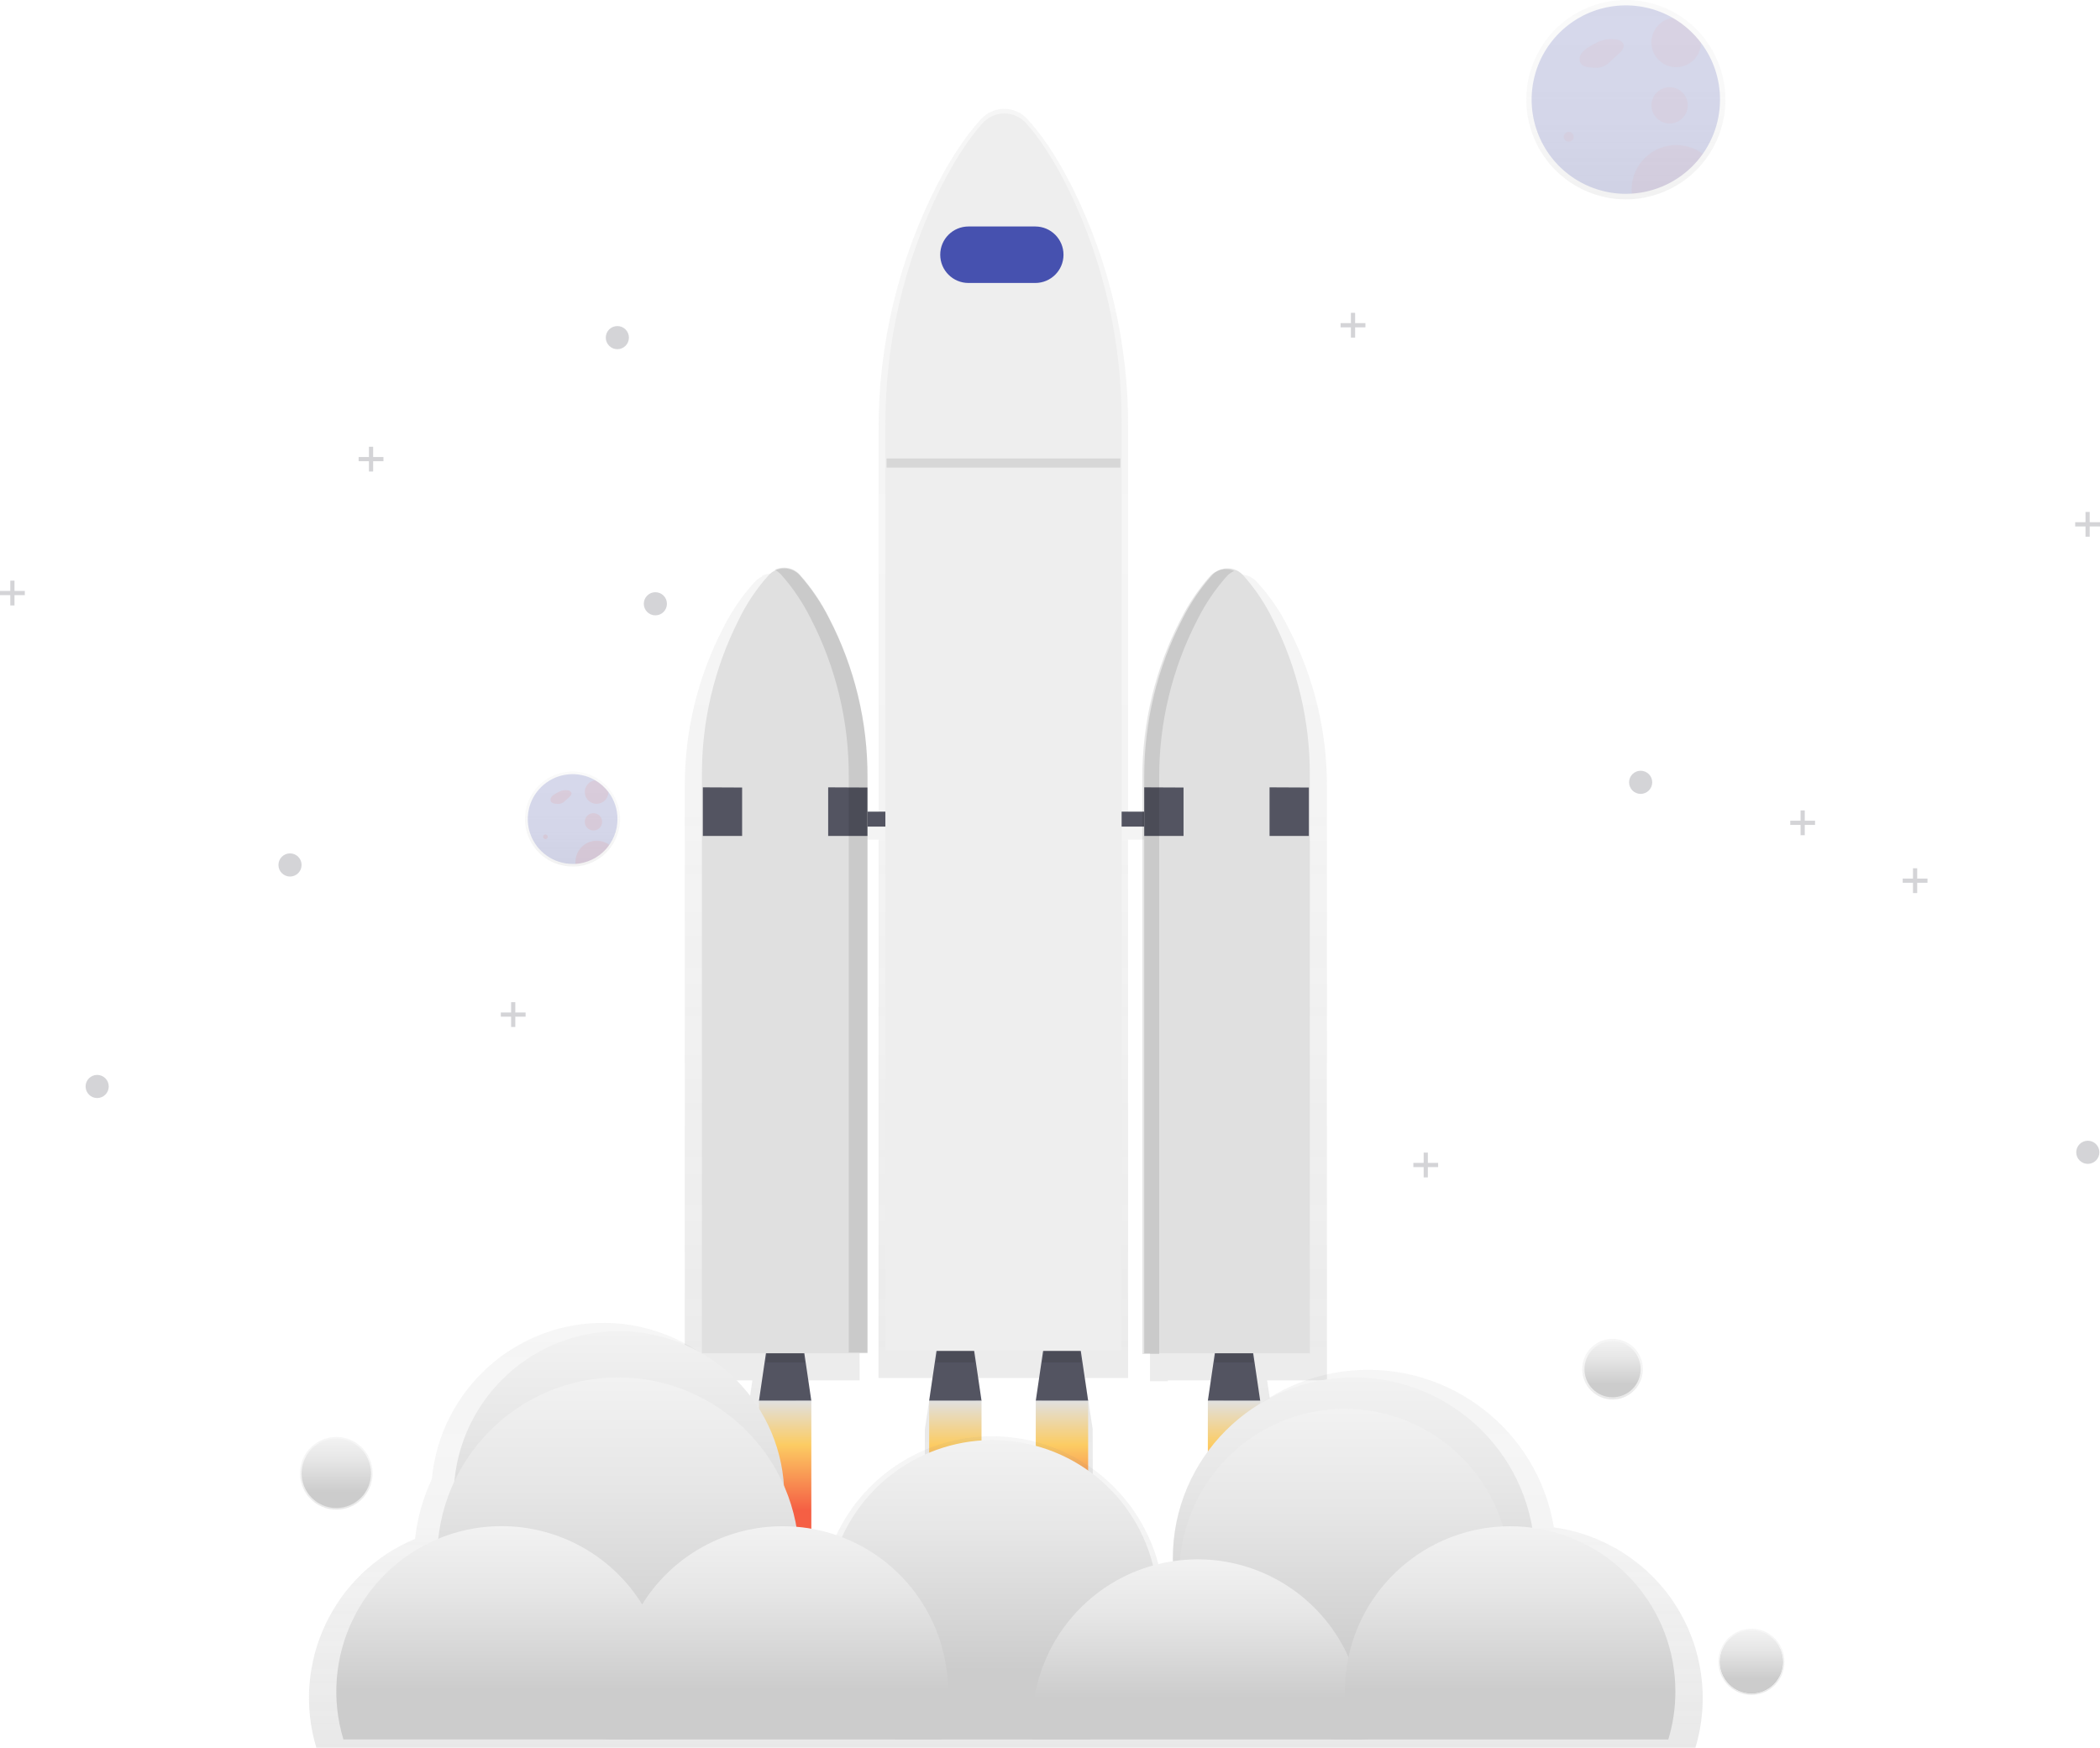
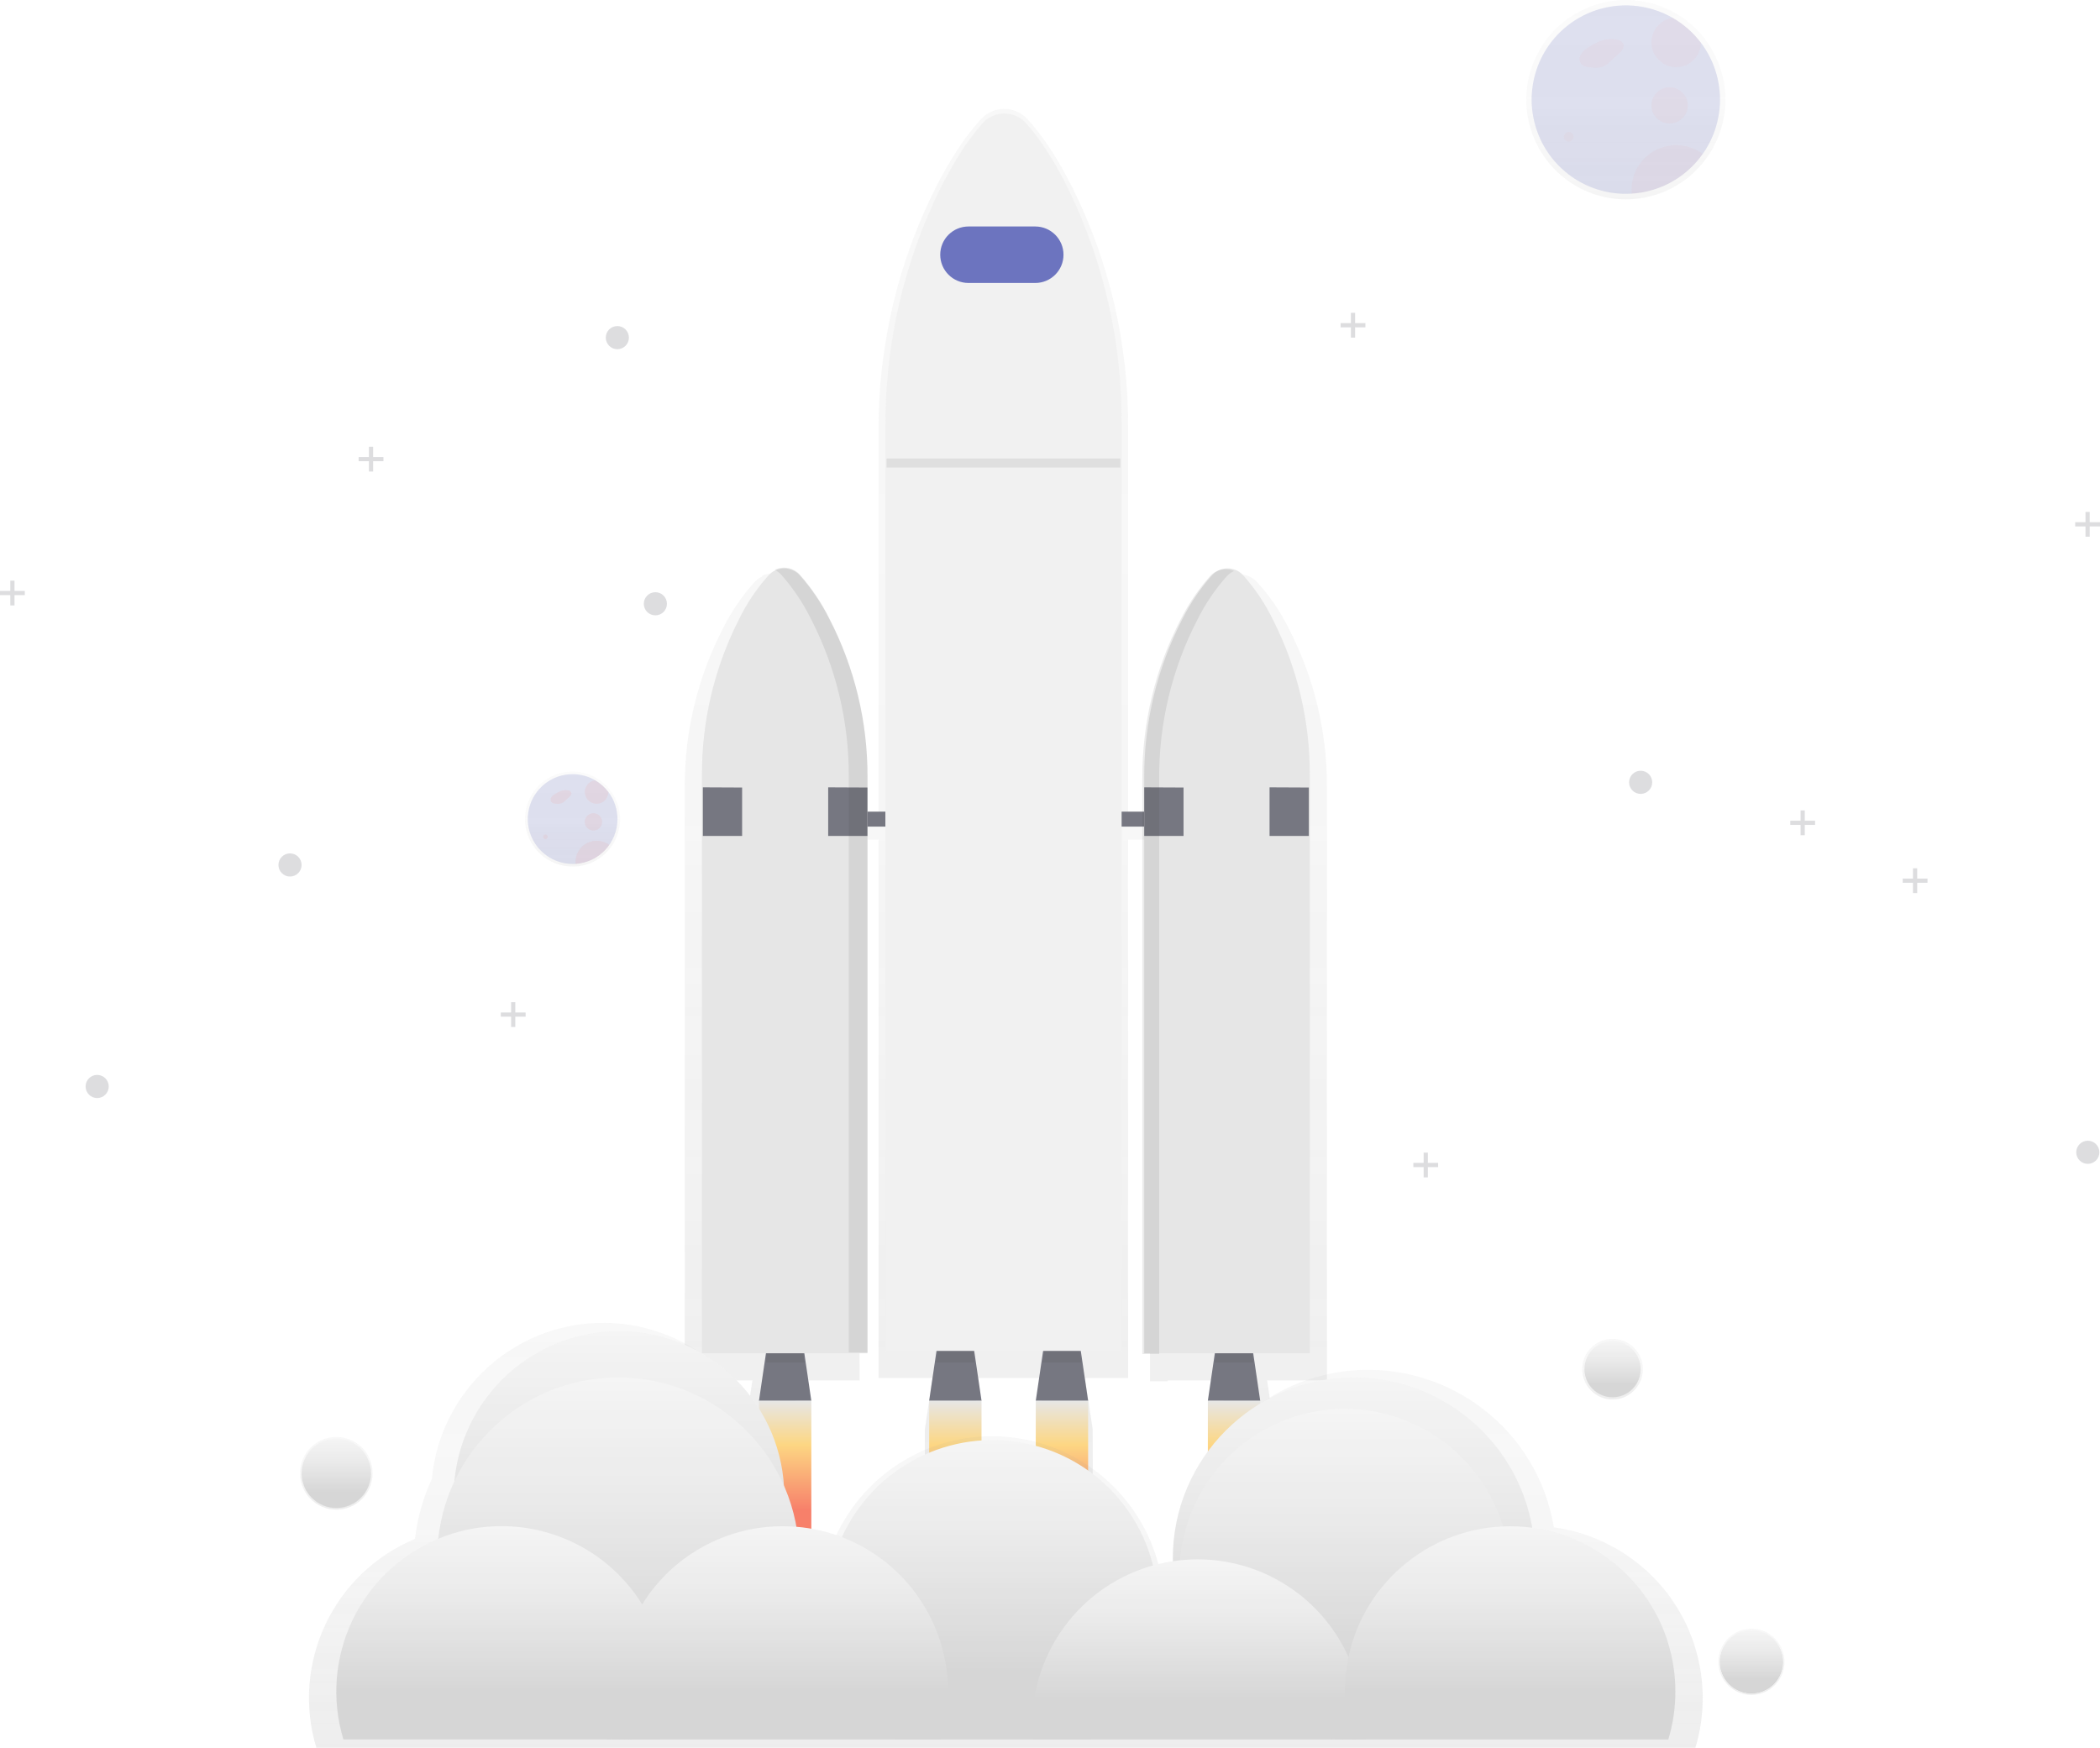
<svg xmlns="http://www.w3.org/2000/svg" xmlns:xlink="http://www.w3.org/1999/xlink" viewBox="0 0 600 499.362">
  <defs>
-     <style>.a{opacity:0.7;}.b{fill:url(#a);}.c,.x{fill:#535461;}.d,.z{opacity:0.1;}.e{fill:#e0e0e0;}.f{fill:url(#b);}.g{fill:url(#c);}.h{fill:#eee;}.i,.v{fill:#4651af;}.j{fill:url(#f);}.k{fill:url(#g);}.l{fill:url(#k);}.m{fill:url(#l);}.n{fill:url(#m);}.o{fill:url(#n);}.p{fill:url(#o);}.q{fill:url(#r);}.r{fill:url(#s);}.s{fill:url(#u);}.t{opacity:0.4;}.u{fill:url(#v);}.v{opacity:0.2;}.w,.z{fill:#f55f44;}.w{opacity:0.05;}.x{opacity:0.25;}.y{fill:url(#x);}</style>
+     <style>.a{opacity:0.796;}.b{opacity:0.7;}.c{fill:url(#a);}.d,.y{fill:#535461;}.aa,.e{opacity:0.1;}.f{fill:#e0e0e0;}.g{fill:url(#b);}.h{fill:url(#c);}.i{fill:#eee;}.j,.w{fill:#4651af;}.k{fill:url(#f);}.l{fill:url(#g);}.m{fill:url(#k);}.n{fill:url(#l);}.o{fill:url(#m);}.p{fill:url(#n);}.q{fill:url(#o);}.r{fill:url(#r);}.s{fill:url(#s);}.t{fill:url(#u);}.u{opacity:0.4;}.v{fill:url(#v);}.w{opacity:0.2;}.aa,.x{fill:#f55f44;}.x{opacity:0.05;}.y{opacity:0.25;}.z{fill:url(#x);}</style>
    <linearGradient id="a" x1="0.5" y1="1" x2="0.5" gradientUnits="objectBoundingBox">
      <stop offset="0" stop-color="gray" stop-opacity="0.251" />
      <stop offset="0.54" stop-color="gray" stop-opacity="0.122" />
      <stop offset="1" stop-color="gray" stop-opacity="0.102" />
    </linearGradient>
    <linearGradient id="b" x1="0.5" x2="0.5" y2="1" gradientUnits="objectBoundingBox">
      <stop offset="0" stop-color="#e0e0e0" />
      <stop offset="0.31" stop-color="#fccc63" />
      <stop offset="0.77" stop-color="#f55f44" />
    </linearGradient>
    <linearGradient id="c" x1="0.5" y1="0" x2="0.5" y2="1" xlink:href="#b" />
    <linearGradient id="f" x1="0.5" x2="0.5" y2="0" xlink:href="#a" />
    <linearGradient id="g" x1="0.5" x2="0.5" y2="1" gradientUnits="objectBoundingBox">
      <stop offset="0" stop-color="#f2f2f2" />
      <stop offset="0.31" stop-color="#e6e6e6" />
      <stop offset="0.77" stop-color="#ccc" />
    </linearGradient>
    <linearGradient id="k" x1="0.5" y1="0.001" x2="0.5" y2="1" xlink:href="#g" />
    <linearGradient id="l" x1="0.5" y1="0" x2="0.5" y2="1" xlink:href="#g" />
    <linearGradient id="m" x1="0.5" y1="0" x2="0.5" y2="1" xlink:href="#g" />
    <linearGradient id="n" x1="0.5" y1="0" x2="0.5" y2="1" xlink:href="#g" />
    <linearGradient id="o" x1="0.5" y1="0" x2="0.5" y2="1" xlink:href="#g" />
    <linearGradient id="r" x1="0.5" x2="0.5" y2="0" xlink:href="#a" />
    <linearGradient id="s" x1="0.5" x2="0.5" y2="1" gradientUnits="objectBoundingBox">
      <stop offset="0" stop-color="#f2f2f2" />
      <stop offset="0.31" stop-color="#e0e0e0" />
      <stop offset="0.77" stop-color="#b3b3b3" />
    </linearGradient>
    <linearGradient id="u" x1="0.5" y1="0" x2="0.5" y2="1" xlink:href="#g" />
    <linearGradient id="v" x1="0.5" y1="0.999" x2="0.5" y2="-0.001" xlink:href="#a" />
    <linearGradient id="x" x1="0.501" y1="1.001" x2="0.501" y2="0.001" xlink:href="#a" />
  </defs>
-   <g transform="translate(0 -0.05)">
-     <g class="a" transform="translate(195.646 31.159)">
-       <path class="b" d="M622.563,306.625a97.649,97.649,0,0,0-11.025-45.4,55.986,55.986,0,0,0-9.079-13.185,6.485,6.485,0,0,0-7.393-1.459,6.668,6.668,0,0,0-2.594,1.673,58.78,58.78,0,0,0-8.852,12.7A98.022,98.022,0,0,0,572.03,307.6v9.767h-6.265V203.873a152.451,152.451,0,0,0-15.753-68.095c-4.942-9.864-9.449-15.993-12.918-19.76a8.956,8.956,0,0,0-13.464,0c-4.7,5.1-8.93,11.849-12.633,19.021a152.757,152.757,0,0,0-16.537,69.891V317.364h-5.415V307.131a98.025,98.025,0,0,0-11.589-46.642,59.107,59.107,0,0,0-8.852-12.7,6.485,6.485,0,0,0-7.523-1.375l.227.123a6.685,6.685,0,0,0-2.114,1.479,57.6,57.6,0,0,0-9.079,13.184,97.647,97.647,0,0,0-11.025,45.4V476.278h19.326l-2.108,13.95v41.707h15.8V490.228L470,476.278h19.047V321.755h5.415V475.584H509.9l-2.218,14.637v41.713h15.8V490.228l-2.218-14.637h20.8l-2.218,14.637v41.707h15.8V490.228l-2.218-14.637h12.322V321.755h6.265V476.512H577.1v-.233h16.79l-2.108,13.95v41.707h15.8V490.228l-2.108-13.95h17.089Z" transform="translate(-439.089 -112.969)" />
+   <g class="a" transform="translate(0 -0.05)">
+     <g class="b" transform="translate(195.646 31.159)">
+       <path class="c" d="M622.563,306.625a97.649,97.649,0,0,0-11.025-45.4,55.986,55.986,0,0,0-9.079-13.185,6.485,6.485,0,0,0-7.393-1.459,6.668,6.668,0,0,0-2.594,1.673,58.78,58.78,0,0,0-8.852,12.7A98.022,98.022,0,0,0,572.03,307.6v9.767h-6.265V203.873a152.451,152.451,0,0,0-15.753-68.095c-4.942-9.864-9.449-15.993-12.918-19.76a8.956,8.956,0,0,0-13.464,0c-4.7,5.1-8.93,11.849-12.633,19.021a152.757,152.757,0,0,0-16.537,69.891V317.364h-5.415V307.131a98.025,98.025,0,0,0-11.589-46.642,59.107,59.107,0,0,0-8.852-12.7,6.485,6.485,0,0,0-7.523-1.375l.227.123a6.685,6.685,0,0,0-2.114,1.479,57.6,57.6,0,0,0-9.079,13.184,97.647,97.647,0,0,0-11.025,45.4V476.278h19.326l-2.108,13.95v41.707h15.8V490.228L470,476.278h19.047V321.755h5.415V475.584H509.9l-2.218,14.637v41.713h15.8V490.228l-2.218-14.637h20.8l-2.218,14.637v41.707h15.8V490.228l-2.218-14.637h12.322V321.755h6.265V476.512H577.1v-.233h16.79l-2.108,13.95v41.707h15.8V490.228l-2.108-13.95h17.089Z" transform="translate(-439.089 -112.969)" />
    </g>
-     <path class="c" d="M349.331,607.355H334.37l2.672-18.165h9.618Z" transform="translate(-117.524 -207.07)" />
-     <g class="d" transform="translate(218.772 384.254)">
+     <path class="d" d="M349.331,607.355H334.37l2.672-18.165h9.618Z" transform="translate(-117.524 -207.07)" />
+     <g class="e" transform="translate(218.772 384.254)">
      <path d="M337.34,597.558h11.109l-.746-5.078h-9.618Z" transform="translate(-337.34 -592.48)" />
    </g>
-     <path class="c" d="M547.091,607.355H532.13L534.8,589.19h9.617Z" transform="translate(-187.032 -207.07)" />
-     <g class="d" transform="translate(347.024 384.254)">
+     <path class="d" d="M547.091,607.355H532.13L534.8,589.19h9.617Z" transform="translate(-187.032 -207.07)" />
+     <g class="e" transform="translate(347.024 384.254)">
      <path d="M535.1,597.558h11.109l-.746-5.078h-9.618Z" transform="translate(-535.1 -592.48)" />
    </g>
-     <path class="c" d="M424.318,607.355H409.35l2.672-18.165h9.624Z" transform="translate(-143.877 -207.07)" />
-     <g class="d" transform="translate(267.399 384.254)">
+     <path class="d" d="M424.318,607.355H409.35l2.672-18.165h9.624Z" transform="translate(-143.877 -207.07)" />
+     <g class="e" transform="translate(267.399 384.254)">
      <path d="M412.32,597.558h11.116l-.746-5.078h-9.624Z" transform="translate(-412.32 -592.48)" />
    </g>
-     <path class="c" d="M471.281,607.355H456.32l2.672-18.165h9.618Z" transform="translate(-160.386 -207.07)" />
-     <g class="d" transform="translate(297.86 384.254)">
+     <path class="d" d="M471.281,607.355H456.32l2.672-18.165h9.618Z" transform="translate(-160.386 -207.07)" />
+     <g class="e" transform="translate(297.86 384.254)">
      <path d="M459.29,597.558h11.116l-.752-5.078h-9.618Z" transform="translate(-459.29 -592.48)" />
    </g>
-     <rect class="c" width="106.876" height="4.274" transform="translate(231.808 231.955)" />
-     <path class="e" d="M669.8,317.387a6.025,6.025,0,0,0-8.93,0,57.381,57.381,0,0,0-8.379,12.361,97.657,97.657,0,0,0-10.967,45.4V539.668h47.3v-165.2a97.279,97.279,0,0,0-10.448-44.236A55.624,55.624,0,0,0,669.8,317.387Z" transform="translate(-314.596 -152.962)" />
-     <path class="e" d="M465.684,317.387a6.025,6.025,0,0,1,8.93,0,57.384,57.384,0,0,1,8.379,12.361,97.655,97.655,0,0,1,10.966,45.4V539.668H446.65v-165.2A97.28,97.28,0,0,1,457.1,330.228,54.745,54.745,0,0,1,465.684,317.387Z" transform="translate(-246.101 -152.962)" />
-     <path class="c" d="M309.65,346.93l11.219.052v13.839H309.65Z" transform="translate(-108.835 -121.921)" />
-     <path class="c" d="M364.86,346.93l11.219.052v13.839H364.86Z" transform="translate(-128.24 -121.921)" />
-     <path class="c" d="M504.11,346.93l11.226.052v13.839H504.11Z" transform="translate(-177.183 -121.921)" />
-     <path class="c" d="M559.32,346.93l11.226.052v13.839H559.32Z" transform="translate(-196.589 -121.921)" />
-     <g class="d" transform="translate(221.36 162.236)">
+     <rect class="d" width="106.876" height="4.274" transform="translate(231.808 231.955)" />
+     <path class="f" d="M669.8,317.387a6.025,6.025,0,0,0-8.93,0,57.381,57.381,0,0,0-8.379,12.361,97.657,97.657,0,0,0-10.967,45.4V539.668h47.3v-165.2a97.279,97.279,0,0,0-10.448-44.236A55.624,55.624,0,0,0,669.8,317.387Z" transform="translate(-314.596 -152.962)" />
+     <path class="f" d="M465.684,317.387a6.025,6.025,0,0,1,8.93,0,57.384,57.384,0,0,1,8.379,12.361,97.655,97.655,0,0,1,10.966,45.4V539.668H446.65v-165.2A97.28,97.28,0,0,1,457.1,330.228,54.745,54.745,0,0,1,465.684,317.387Z" transform="translate(-246.101 -152.962)" />
+     <path class="d" d="M309.65,346.93l11.219.052v13.839H309.65Z" transform="translate(-108.835 -121.921)" />
+     <path class="d" d="M364.86,346.93l11.219.052v13.839H364.86Z" transform="translate(-128.24 -121.921)" />
+     <path class="d" d="M504.11,346.93l11.226.052v13.839H504.11Z" transform="translate(-177.183 -121.921)" />
+     <path class="d" d="M559.32,346.93l11.226.052v13.839H559.32Z" transform="translate(-196.589 -121.921)" />
+     <g class="e" transform="translate(221.36 162.236)">
      <path d="M494.253,329.42a57.147,57.147,0,0,0-8.379-12.361,6.005,6.005,0,0,0-7.134-1.342,6.375,6.375,0,0,1,1.8,1.342,57.384,57.384,0,0,1,8.379,12.361,97.656,97.656,0,0,1,10.967,45.4V539.328h5.344V374.836A97.655,97.655,0,0,0,494.253,329.42Z" transform="translate(-478.74 -315.085)" />
    </g>
-     <g class="d" transform="translate(326.381 162.681)">
+     <g class="e" transform="translate(326.381 162.681)">
      <path d="M656.452,330.116a57.147,57.147,0,0,1,8.379-12.361,6.354,6.354,0,0,1,2.069-1.479,6.012,6.012,0,0,0-6.874,1.479,57.393,57.393,0,0,0-8.379,12.361,97.658,97.658,0,0,0-10.967,45.4V540.023h4.812V375.538a97.657,97.657,0,0,1,10.96-45.423Z" transform="translate(-640.678 -315.771)" />
    </g>
-     <rect class="f" width="14.961" height="40.61" transform="translate(216.846 400.286)" />
-     <rect class="g" width="14.961" height="40.61" transform="translate(265.473 400.286)" />
-     <rect class="g" width="14.961" height="40.61" transform="translate(295.934 400.286)" />
-     <rect class="g" width="14.961" height="40.61" transform="translate(345.098 400.286)" />
-     <path class="h" d="M567.828,117.953a8.327,8.327,0,0,0-12.743,0c-4.442,4.968-8.431,11.537-11.959,18.528a152.381,152.381,0,0,0-15.655,68.062V468.55h67.5V203.48a151.63,151.63,0,0,0-14.916-66.286C575.383,127.59,571.116,121.623,567.828,117.953Z" transform="translate(-274.507 -82.519)" />
-     <rect class="i" width="35.221" height="16.142" rx="8.071" transform="translate(268.637 64.76)" />
-     <g class="a" transform="translate(88.26 377.991)">
-       <path class="j" d="M629.216,706.242h0a53.827,53.827,0,0,0-106.928,9.125v.791h0a49.667,49.667,0,0,0-5.9,1.264,49.184,49.184,0,0,0-92.479-8.372,48.642,48.642,0,0,0-13.567-3.1h0a53.428,53.428,0,0,0-3.7-12.225,49.158,49.158,0,0,0-98-1.3,53.476,53.476,0,0,0-4.812,17.1h0a49.21,49.21,0,0,0-28.2,59.664H669.645a49.2,49.2,0,0,0-40.429-62.952Z" transform="translate(-273.505 -647.773)" />
+     <rect class="g" width="14.961" height="40.61" transform="translate(216.846 400.286)" />
+     <rect class="h" width="14.961" height="40.61" transform="translate(265.473 400.286)" />
+     <rect class="h" width="14.961" height="40.61" transform="translate(295.934 400.286)" />
+     <rect class="h" width="14.961" height="40.61" transform="translate(345.098 400.286)" />
+     <path class="i" d="M567.828,117.953a8.327,8.327,0,0,0-12.743,0c-4.442,4.968-8.431,11.537-11.959,18.528a152.381,152.381,0,0,0-15.655,68.062V468.55h67.5V203.48a151.63,151.63,0,0,0-14.916-66.286C575.383,127.59,571.116,121.623,567.828,117.953Z" transform="translate(-274.507 -82.519)" />
+     <rect class="j" width="35.221" height="16.142" rx="8.071" transform="translate(268.637 64.76)" />
+     <g class="b" transform="translate(88.26 377.991)">
+       <path class="k" d="M629.216,706.242h0a53.827,53.827,0,0,0-106.928,9.125v.791h0a49.667,49.667,0,0,0-5.9,1.264,49.184,49.184,0,0,0-92.479-8.372,48.642,48.642,0,0,0-13.567-3.1h0a53.428,53.428,0,0,0-3.7-12.225,49.158,49.158,0,0,0-98-1.3,53.476,53.476,0,0,0-4.812,17.1h0a49.21,49.21,0,0,0-28.2,59.664H669.645a49.2,49.2,0,0,0-40.429-62.952Z" transform="translate(-273.505 -647.773)" />
    </g>
-     <ellipse class="k" cx="47.232" cy="47.232" rx="47.232" ry="47.232" transform="translate(129.627 380.389)" />
-     <ellipse class="k" cx="51.72" cy="51.72" rx="51.72" ry="51.72" transform="translate(124.905 393.612)" />
-     <ellipse class="k" cx="51.72" cy="51.72" rx="51.72" ry="51.72" transform="translate(335.091 393.612)" />
-     <ellipse class="k" cx="47.232" cy="47.232" rx="47.232" ry="47.232" transform="translate(336.979 402.588)" />
-     <path class="l" d="M596.327,746.741A47.147,47.147,0,0,1,576.794,785h-55.4a47.251,47.251,0,1,1,74.93-38.263Z" transform="translate(-265.49 -287.945)" />
-     <path class="m" d="M503.862,784.642a47.019,47.019,0,0,1-2.023,13.7H411.415v-.032a47.232,47.232,0,0,1,44.93-60.9h.292q1.984,0,3.937.162a46.741,46.741,0,0,1,13.029,2.977A47.245,47.245,0,0,1,503.862,784.642Z" transform="translate(-233.007 -301.287)" />
-     <path class="n" d="M686.67,799.219q0,2.121-.188,4.2a.117.117,0,0,1,0,.058H592.395c-.13-1.4-.194-2.821-.194-4.248a47.187,47.187,0,0,1,40.156-46.694,47.833,47.833,0,0,1,7.056-.532c1.206,0,2.406.045,3.593.13A47.271,47.271,0,0,1,682.5,779.848c.195.428.383.862.558,1.3A47,47,0,0,1,686.67,799.219Z" transform="translate(-297.259 -306.415)" />
-     <path class="o" d="M824.335,784.645a47.021,47.021,0,0,1-2.023,13.7h-90.4a47.533,47.533,0,0,1-1.213-22.4c.078-.408.156-.823.246-1.225a47.251,47.251,0,0,1,46.188-37.3c1.485,0,2.944.065,4.391.208.648.052,1.3.13,1.945.214A47.238,47.238,0,0,1,824.335,784.645Z" transform="translate(-345.654 -301.291)" />
-     <path class="p" d="M378.026,798.332c.156-.493.292-.986.428-1.485a47.264,47.264,0,0,0-58.231-57.771,45.054,45.054,0,0,0-5.519,1.907,47.277,47.277,0,0,0-27.1,57.329h90.417Z" transform="translate(-189.488 -301.274)" />
-     <g class="a" transform="translate(452.065 382.587)">
-       <ellipse class="b" cx="8.664" cy="8.664" rx="8.664" ry="8.664" />
+     <ellipse class="l" cx="47.232" cy="47.232" rx="47.232" ry="47.232" transform="translate(129.627 380.389)" />
+     <ellipse class="l" cx="51.72" cy="51.72" rx="51.72" ry="51.72" transform="translate(124.905 393.612)" />
+     <ellipse class="l" cx="51.72" cy="51.72" rx="51.72" ry="51.72" transform="translate(335.091 393.612)" />
+     <ellipse class="l" cx="47.232" cy="47.232" rx="47.232" ry="47.232" transform="translate(336.979 402.588)" />
+     <path class="m" d="M596.327,746.741A47.147,47.147,0,0,1,576.794,785h-55.4a47.251,47.251,0,1,1,74.93-38.263Z" transform="translate(-265.49 -287.945)" />
+     <path class="n" d="M503.862,784.642a47.019,47.019,0,0,1-2.023,13.7H411.415v-.032a47.232,47.232,0,0,1,44.93-60.9h.292q1.984,0,3.937.162a46.741,46.741,0,0,1,13.029,2.977A47.245,47.245,0,0,1,503.862,784.642Z" transform="translate(-233.007 -301.287)" />
+     <path class="o" d="M686.67,799.219q0,2.121-.188,4.2a.117.117,0,0,1,0,.058H592.395c-.13-1.4-.194-2.821-.194-4.248a47.187,47.187,0,0,1,40.156-46.694,47.833,47.833,0,0,1,7.056-.532c1.206,0,2.406.045,3.593.13A47.271,47.271,0,0,1,682.5,779.848c.195.428.383.862.558,1.3A47,47,0,0,1,686.67,799.219Z" transform="translate(-297.259 -306.415)" />
+     <path class="p" d="M824.335,784.645a47.021,47.021,0,0,1-2.023,13.7h-90.4a47.533,47.533,0,0,1-1.213-22.4c.078-.408.156-.823.246-1.225a47.251,47.251,0,0,1,46.188-37.3c1.485,0,2.944.065,4.391.208.648.052,1.3.13,1.945.214A47.238,47.238,0,0,1,824.335,784.645Z" transform="translate(-345.654 -301.291)" />
+     <path class="q" d="M378.026,798.332c.156-.493.292-.986.428-1.485a47.264,47.264,0,0,0-58.231-57.771,45.054,45.054,0,0,0-5.519,1.907,47.277,47.277,0,0,0-27.1,57.329h90.417Z" transform="translate(-189.488 -301.274)" />
+     <g class="b" transform="translate(452.065 382.587)">
+       <ellipse class="c" cx="8.664" cy="8.664" rx="8.664" ry="8.664" />
    </g>
-     <ellipse class="k" cx="8.029" cy="8.029" rx="8.029" ry="8.029" transform="translate(452.701 383.223)" />
-     <g class="a" transform="translate(490.957 465.404)">
-       <ellipse class="q" cx="9.449" cy="9.449" rx="9.449" ry="9.449" />
+     <ellipse class="l" cx="8.029" cy="8.029" rx="8.029" ry="8.029" transform="translate(452.701 383.223)" />
+     <g class="b" transform="translate(490.957 465.404)">
+       <ellipse class="r" cx="9.449" cy="9.449" rx="9.449" ry="9.449" />
    </g>
-     <ellipse class="r" cx="8.976" cy="8.976" rx="8.976" ry="8.976" transform="translate(491.431 465.877)" />
-     <g class="a" transform="translate(85.709 410.623)">
-       <ellipse class="b" cx="10.383" cy="10.383" rx="10.383" ry="10.383" />
+     <ellipse class="s" cx="8.976" cy="8.976" rx="8.976" ry="8.976" transform="translate(491.431 465.877)" />
+     <g class="b" transform="translate(85.709 410.623)">
+       <ellipse class="c" cx="10.383" cy="10.383" rx="10.383" ry="10.383" />
    </g>
-     <ellipse class="s" cx="9.916" cy="9.916" rx="9.916" ry="9.916" transform="translate(86.176 411.09)" />
-     <g class="t" transform="translate(436.089 0.05)">
-       <path class="u" d="M861,76.3h0a28.75,28.75,0,0,0-8.483-7.51h0a28.483,28.483,0,1,0-14.268,53.179c.6,0,1.206,0,1.8-.058A28.477,28.477,0,0,0,860.991,76.33Z" transform="translate(-809.845 -65)" />
+     <ellipse class="t" cx="9.916" cy="9.916" rx="9.916" ry="9.916" transform="translate(86.176 411.09)" />
+     <g class="u" transform="translate(436.089 0.05)">
+       <path class="v" d="M861,76.3h0a28.75,28.75,0,0,0-8.483-7.51h0a28.483,28.483,0,1,0-14.268,53.179c.6,0,1.206,0,1.8-.058A28.477,28.477,0,0,0,860.991,76.33Z" transform="translate(-809.845 -65)" />
    </g>
-     <path class="v" d="M866.008,94.284a26.921,26.921,0,0,1-25.217,26.868c-.562.039-1.133.058-1.7.058a26.92,26.92,0,1,1,13.463-50.241h0a27.177,27.177,0,0,1,8.022,7.1h0A26.784,26.784,0,0,1,866.008,94.284Z" transform="translate(-374.577 -65.783)" />
-     <path class="w" d="M839.878,82.418a29.307,29.307,0,0,0-4.014,2.114,6.355,6.355,0,0,0-2.146,1.946,2.529,2.529,0,0,0-.052,2.743c.649.895,1.946,1.038,3.029,1.1a5.746,5.746,0,0,0,5.5-1.816l2.315-2.1c.8-.726,1.686-1.732,1.336-2.756a2.326,2.326,0,0,0-1.946-1.3,8.165,8.165,0,0,0-5.791,1.018" transform="translate(-381.995 -70.993)" />
-     <ellipse class="w" cx="1.414" cy="1.414" rx="1.414" ry="1.414" transform="translate(446.799 37.716)" />
-     <ellipse class="w" cx="5.195" cy="5.195" rx="5.195" ry="5.195" transform="translate(471.832 24.96)" />
-     <path class="w" d="M879.127,79.994h0A7.088,7.088,0,1,1,871.1,72.86h0A27.174,27.174,0,0,1,879.127,79.994Z" transform="translate(-393.125 -67.713)" />
-     <path class="w" d="M876.577,131.419a26.855,26.855,0,0,1-20.305,11.362c-.032-.37-.052-.746-.052-1.122a12.756,12.756,0,0,1,20.357-10.24Z" transform="translate(-390.056 -87.412)" />
-     <ellipse class="x" cx="3.307" cy="3.307" rx="3.307" ry="3.307" transform="translate(465.451 220.269)" />
-     <ellipse class="x" cx="3.307" cy="3.307" rx="3.307" ry="3.307" transform="translate(24.456 307.171)" />
-     <ellipse class="x" cx="3.307" cy="3.307" rx="3.307" ry="3.307" transform="translate(593.21 325.978)" />
-     <ellipse class="x" cx="3.307" cy="3.307" rx="3.307" ry="3.307" transform="translate(183.94 169.256)" />
-     <ellipse class="x" cx="3.307" cy="3.307" rx="3.307" ry="3.307" transform="translate(173.078 93.21)" />
-     <ellipse class="x" cx="3.307" cy="3.307" rx="3.307" ry="3.307" transform="translate(79.554 243.881)" />
-     <path class="x" d="M845.339,385.528h-2.944V382.59h-1.2v2.938H838.25v1.206h2.944v2.938h1.2v-2.938h2.944Z" transform="translate(-294.626 -134.454)" />
-     <path class="x" d="M921.339,228.528h-2.944V225.59h-1.2v2.938H914.25v1.206h2.944v2.938h1.2v-2.938h2.944Z" transform="translate(-321.339 -79.272)" />
-     <path class="x" d="M597.708,140.814h-2.944V137.87h-1.2v2.944H590.62v1.2h2.944v2.944h1.2v-2.944h2.944Z" transform="translate(-207.59 -48.441)" />
-     <path class="x" d="M795.812,360.038h-2.944V357.1h-1.2v2.938H788.73v1.206h2.938v2.938h1.2v-2.938h2.944Z" transform="translate(-277.221 -125.495)" />
-     <path class="x" d="M629.752,510.8h-2.938V507.86h-1.2V510.8H622.67V512h2.944v2.938h1.2V512h2.938Z" transform="translate(-218.855 -178.484)" />
-     <path class="x" d="M165.088,199.808h-2.944V196.87h-1.2v2.938H158v1.2h2.944v2.944h1.2v-2.944h2.944Z" transform="translate(-55.533 -69.178)" />
-     <path class="x" d="M7.088,258.808H4.144V255.87h-1.2v2.938H0v1.2H2.944v2.944h1.2v-2.944H7.088Z" transform="translate(0 -89.915)" />
-     <path class="x" d="M227.722,444.524h-2.944V441.58h-1.2v2.944H220.64v1.2h2.938v2.944h1.2v-2.944h2.944Z" transform="translate(-77.55 -155.188)" />
-     <ellipse class="k" cx="8.976" cy="8.976" rx="8.976" ry="8.976" transform="translate(491.431 465.877)" />
-     <g class="t" transform="translate(149.993 220.489)">
-       <path class="y" d="M393.128,410.332h0a13.692,13.692,0,0,0-4.04-3.58h0a13.567,13.567,0,1,0-6.784,25.292h.856a13.567,13.567,0,0,0,9.968-21.706Z" transform="translate(-368.695 -404.91)" />
+     <path class="w" d="M866.008,94.284a26.921,26.921,0,0,1-25.217,26.868c-.562.039-1.133.058-1.7.058a26.92,26.92,0,1,1,13.463-50.241h0a27.177,27.177,0,0,1,8.022,7.1h0A26.784,26.784,0,0,1,866.008,94.284Z" transform="translate(-374.577 -65.783)" />
+     <path class="x" d="M839.878,82.418a29.307,29.307,0,0,0-4.014,2.114,6.355,6.355,0,0,0-2.146,1.946,2.529,2.529,0,0,0-.052,2.743c.649.895,1.946,1.038,3.029,1.1a5.746,5.746,0,0,0,5.5-1.816l2.315-2.1c.8-.726,1.686-1.732,1.336-2.756a2.326,2.326,0,0,0-1.946-1.3,8.165,8.165,0,0,0-5.791,1.018" transform="translate(-381.995 -70.993)" />
+     <ellipse class="x" cx="1.414" cy="1.414" rx="1.414" ry="1.414" transform="translate(446.799 37.716)" />
+     <ellipse class="x" cx="5.195" cy="5.195" rx="5.195" ry="5.195" transform="translate(471.832 24.96)" />
+     <path class="x" d="M879.127,79.994h0A7.088,7.088,0,1,1,871.1,72.86h0A27.174,27.174,0,0,1,879.127,79.994Z" transform="translate(-393.125 -67.713)" />
+     <path class="x" d="M876.577,131.419a26.855,26.855,0,0,1-20.305,11.362c-.032-.37-.052-.746-.052-1.122a12.756,12.756,0,0,1,20.357-10.24Z" transform="translate(-390.056 -87.412)" />
+     <ellipse class="y" cx="3.307" cy="3.307" rx="3.307" ry="3.307" transform="translate(465.451 220.269)" />
+     <ellipse class="y" cx="3.307" cy="3.307" rx="3.307" ry="3.307" transform="translate(24.456 307.171)" />
+     <ellipse class="y" cx="3.307" cy="3.307" rx="3.307" ry="3.307" transform="translate(593.21 325.978)" />
+     <ellipse class="y" cx="3.307" cy="3.307" rx="3.307" ry="3.307" transform="translate(183.94 169.256)" />
+     <ellipse class="y" cx="3.307" cy="3.307" rx="3.307" ry="3.307" transform="translate(173.078 93.21)" />
+     <ellipse class="y" cx="3.307" cy="3.307" rx="3.307" ry="3.307" transform="translate(79.554 243.881)" />
+     <path class="y" d="M845.339,385.528h-2.944V382.59h-1.2v2.938H838.25v1.206h2.944v2.938h1.2v-2.938h2.944Z" transform="translate(-294.626 -134.454)" />
+     <path class="y" d="M921.339,228.528h-2.944V225.59h-1.2v2.938H914.25v1.206h2.944v2.938h1.2v-2.938h2.944Z" transform="translate(-321.339 -79.272)" />
+     <path class="y" d="M597.708,140.814h-2.944V137.87h-1.2v2.944H590.62v1.2h2.944v2.944h1.2v-2.944h2.944Z" transform="translate(-207.59 -48.441)" />
+     <path class="y" d="M795.812,360.038h-2.944V357.1h-1.2v2.938H788.73v1.206h2.938v2.938h1.2v-2.938h2.944Z" transform="translate(-277.221 -125.495)" />
+     <path class="y" d="M629.752,510.8h-2.938V507.86h-1.2V510.8H622.67V512h2.944v2.938h1.2V512h2.938Z" transform="translate(-218.855 -178.484)" />
+     <path class="y" d="M165.088,199.808h-2.944V196.87h-1.2v2.938H158v1.2h2.944v2.944h1.2v-2.944h2.944Z" transform="translate(-55.533 -69.178)" />
+     <path class="y" d="M7.088,258.808H4.144V255.87h-1.2v2.938H0v1.2H2.944v2.944h1.2v-2.944H7.088Z" transform="translate(0 -89.915)" />
+     <path class="y" d="M227.722,444.524h-2.944V441.58h-1.2v2.944H220.64v1.2h2.938v2.944h1.2v-2.944h2.944Z" transform="translate(-77.55 -155.188)" />
+     <ellipse class="l" cx="8.976" cy="8.976" rx="8.976" ry="8.976" transform="translate(491.431 465.877)" />
+     <g class="u" transform="translate(149.993 220.489)">
+       <path class="z" d="M393.128,410.332h0a13.692,13.692,0,0,0-4.04-3.58h0a13.567,13.567,0,1,0-6.784,25.292h.856a13.567,13.567,0,0,0,9.968-21.706Z" transform="translate(-368.695 -404.91)" />
    </g>
-     <path class="v" d="M395.549,418.907a12.821,12.821,0,0,1-12.01,12.8h-.811a12.821,12.821,0,1,1,6.414-23.93h0a12.97,12.97,0,0,1,3.82,3.379h0A12.757,12.757,0,0,1,395.549,418.907Z" transform="translate(-219.132 -184.825)" />
-     <path class="z" d="M383.088,413.252a13.967,13.967,0,0,0-1.946,1.005,3.031,3.031,0,0,0-1.025.914,1.206,1.206,0,0,0,0,1.3,1.835,1.835,0,0,0,1.44.519,2.737,2.737,0,0,0,2.594-.862l1.1-1c.383-.35.8-.824.648-1.3a1.161,1.161,0,0,0-.934-.649,3.891,3.891,0,0,0-2.756.486" transform="translate(-222.65 -187.302)" />
-     <ellipse class="z" cx="0.674" cy="0.674" rx="0.674" ry="0.674" transform="translate(155.159 238.466)" />
-     <ellipse class="z" cx="2.477" cy="2.477" rx="2.477" ry="2.477" transform="translate(167.079 232.39)" />
-     <path class="z" d="M401.795,412.165h0a3.372,3.372,0,1,1-3.82-3.385h0a12.97,12.97,0,0,1,3.82,3.385Z" transform="translate(-227.965 -185.781)" />
-     <path class="z" d="M400.6,436.6a12.789,12.789,0,0,1-9.669,5.415v-.538a6.077,6.077,0,0,1,9.728-4.877Z" transform="translate(-226.517 -195.13)" />
-     <g class="d" transform="translate(253.306 131.051)">
+     <path class="w" d="M395.549,418.907a12.821,12.821,0,0,1-12.01,12.8h-.811a12.821,12.821,0,1,1,6.414-23.93h0a12.97,12.97,0,0,1,3.82,3.379h0A12.757,12.757,0,0,1,395.549,418.907Z" transform="translate(-219.132 -184.825)" />
+     <path class="aa" d="M383.088,413.252a13.967,13.967,0,0,0-1.946,1.005,3.031,3.031,0,0,0-1.025.914,1.206,1.206,0,0,0,0,1.3,1.835,1.835,0,0,0,1.44.519,2.737,2.737,0,0,0,2.594-.862l1.1-1c.383-.35.8-.824.648-1.3a1.161,1.161,0,0,0-.934-.649,3.891,3.891,0,0,0-2.756.486" transform="translate(-222.65 -187.302)" />
+     <ellipse class="aa" cx="0.674" cy="0.674" rx="0.674" ry="0.674" transform="translate(155.159 238.466)" />
+     <ellipse class="aa" cx="2.477" cy="2.477" rx="2.477" ry="2.477" transform="translate(167.079 232.39)" />
+     <path class="aa" d="M401.795,412.165h0a3.372,3.372,0,1,1-3.82-3.385h0a12.97,12.97,0,0,1,3.82,3.385Z" transform="translate(-227.965 -185.781)" />
+     <path class="aa" d="M400.6,436.6a12.789,12.789,0,0,1-9.669,5.415v-.538a6.077,6.077,0,0,1,9.728-4.877Z" transform="translate(-226.517 -195.13)" />
+     <g class="e" transform="translate(253.306 131.051)">
      <rect width="66.798" height="2.594" />
    </g>
  </g>
</svg>
